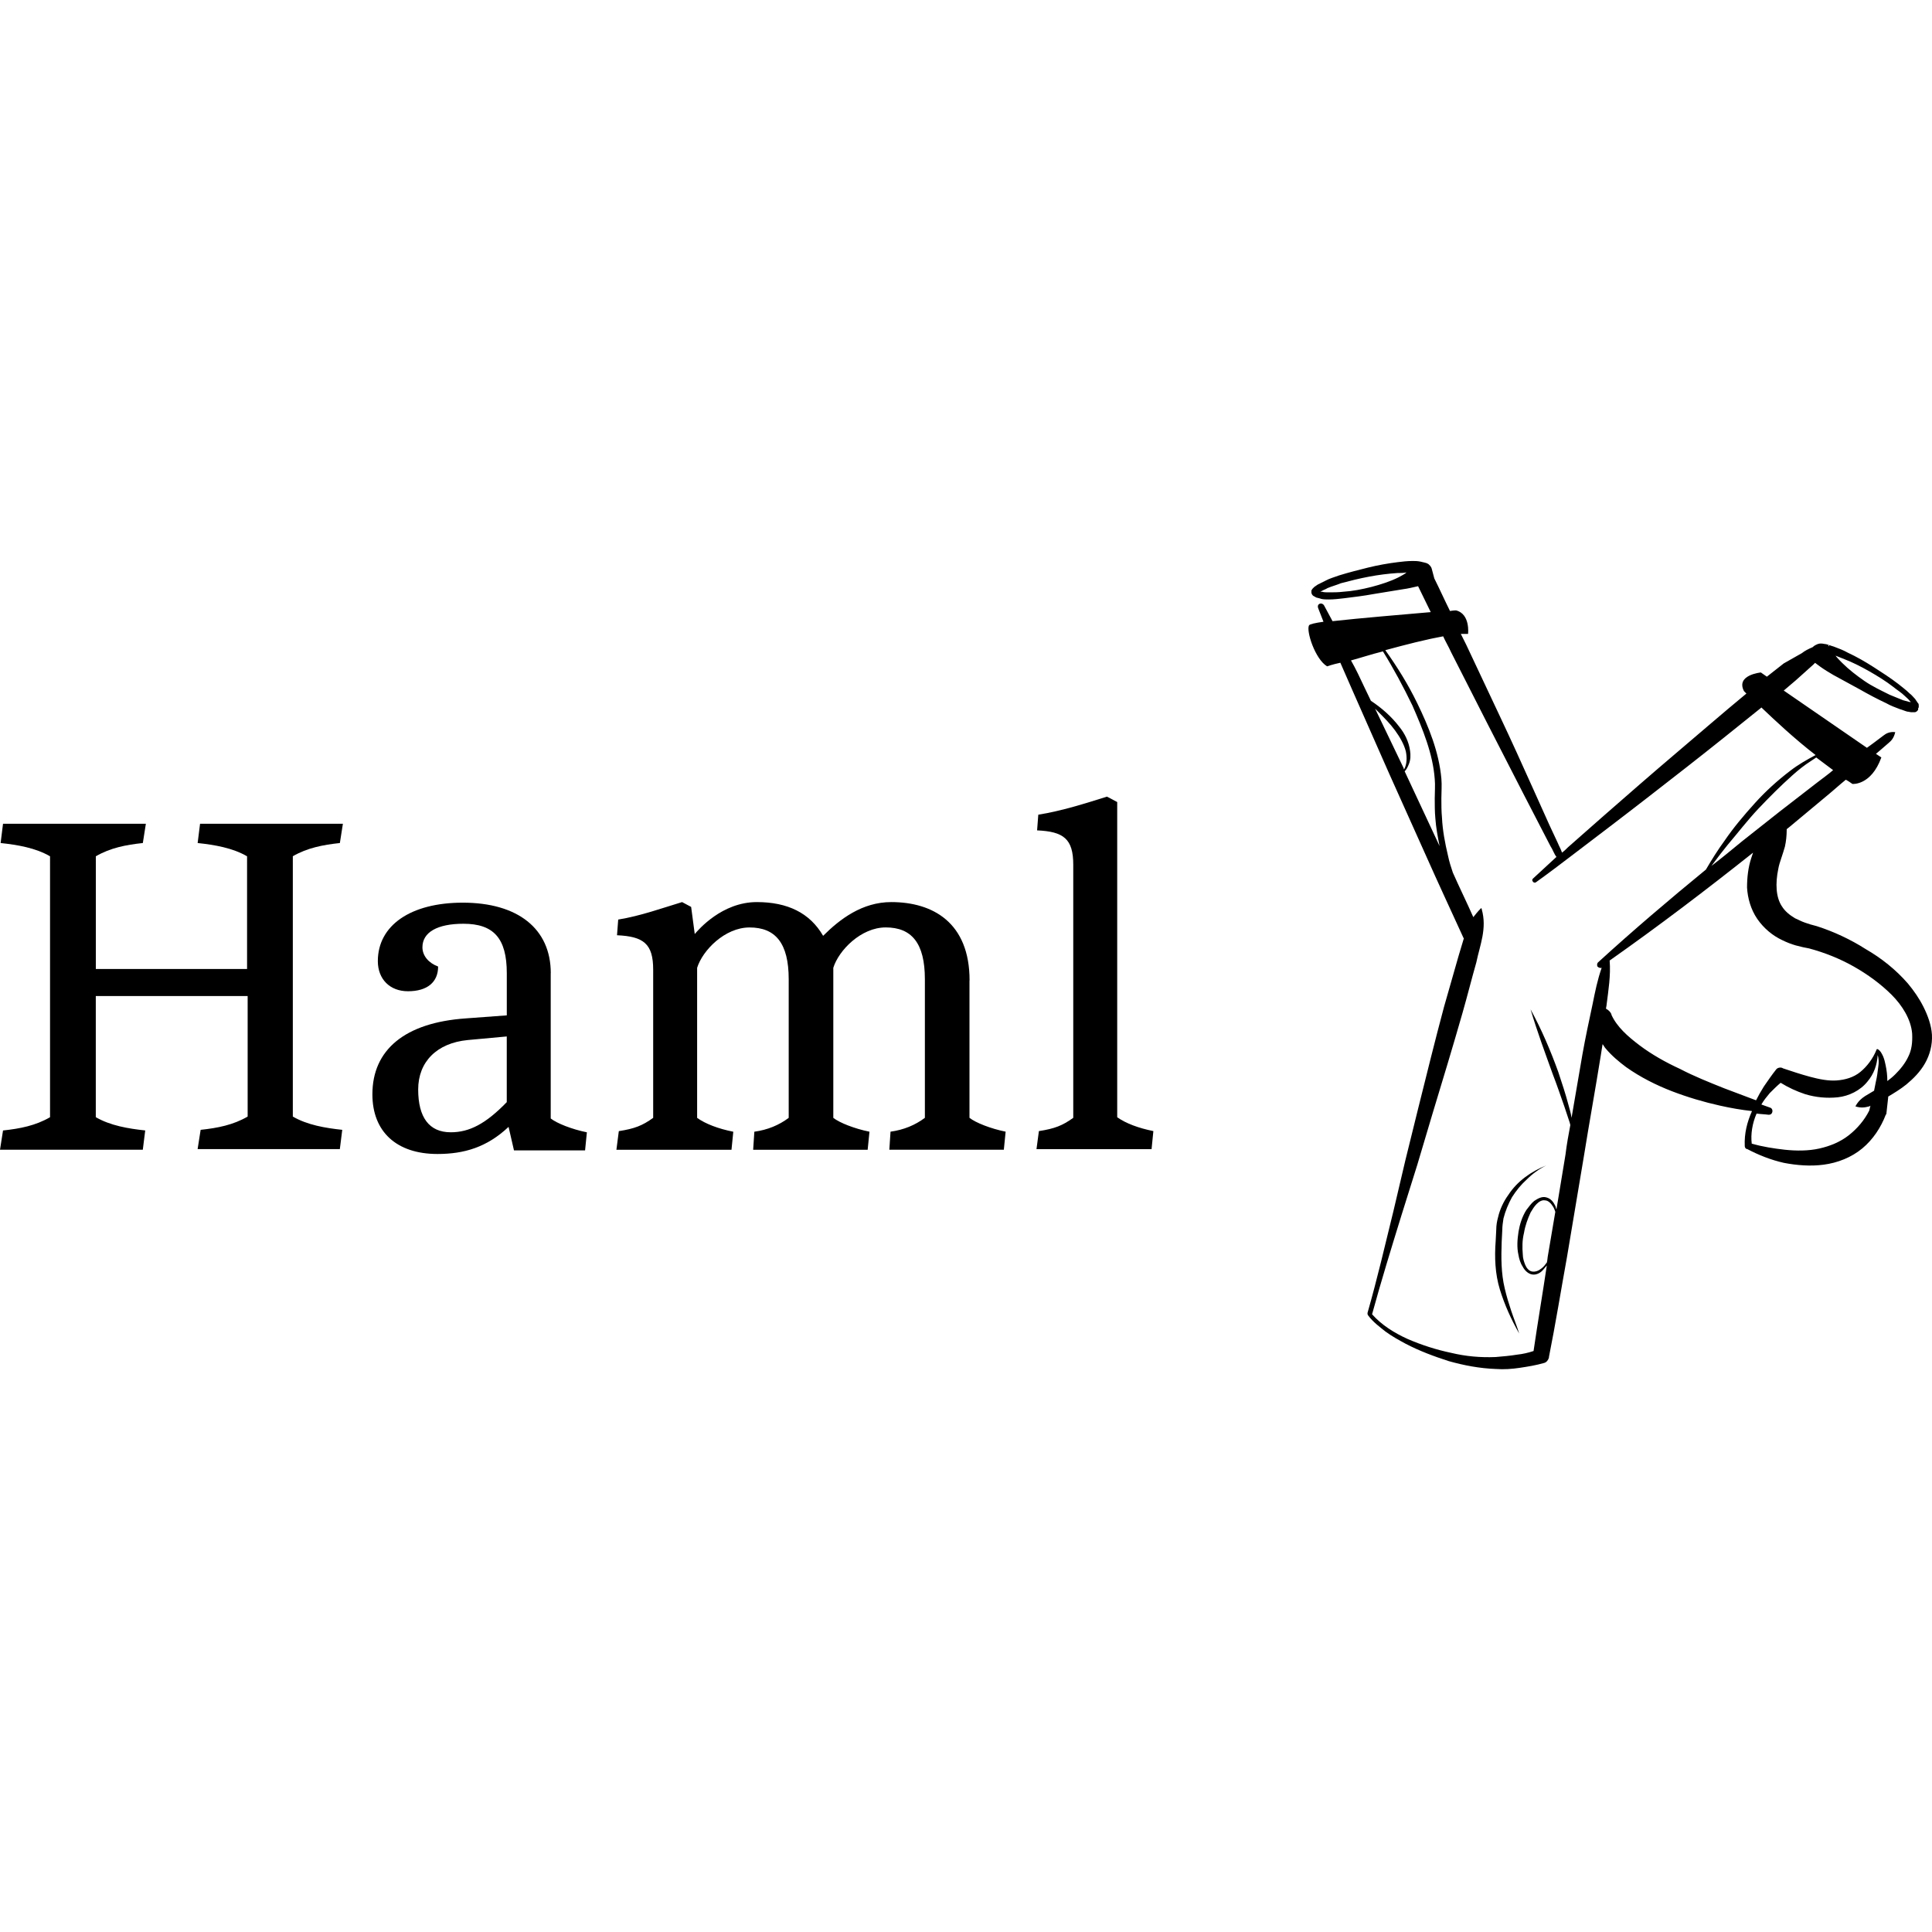
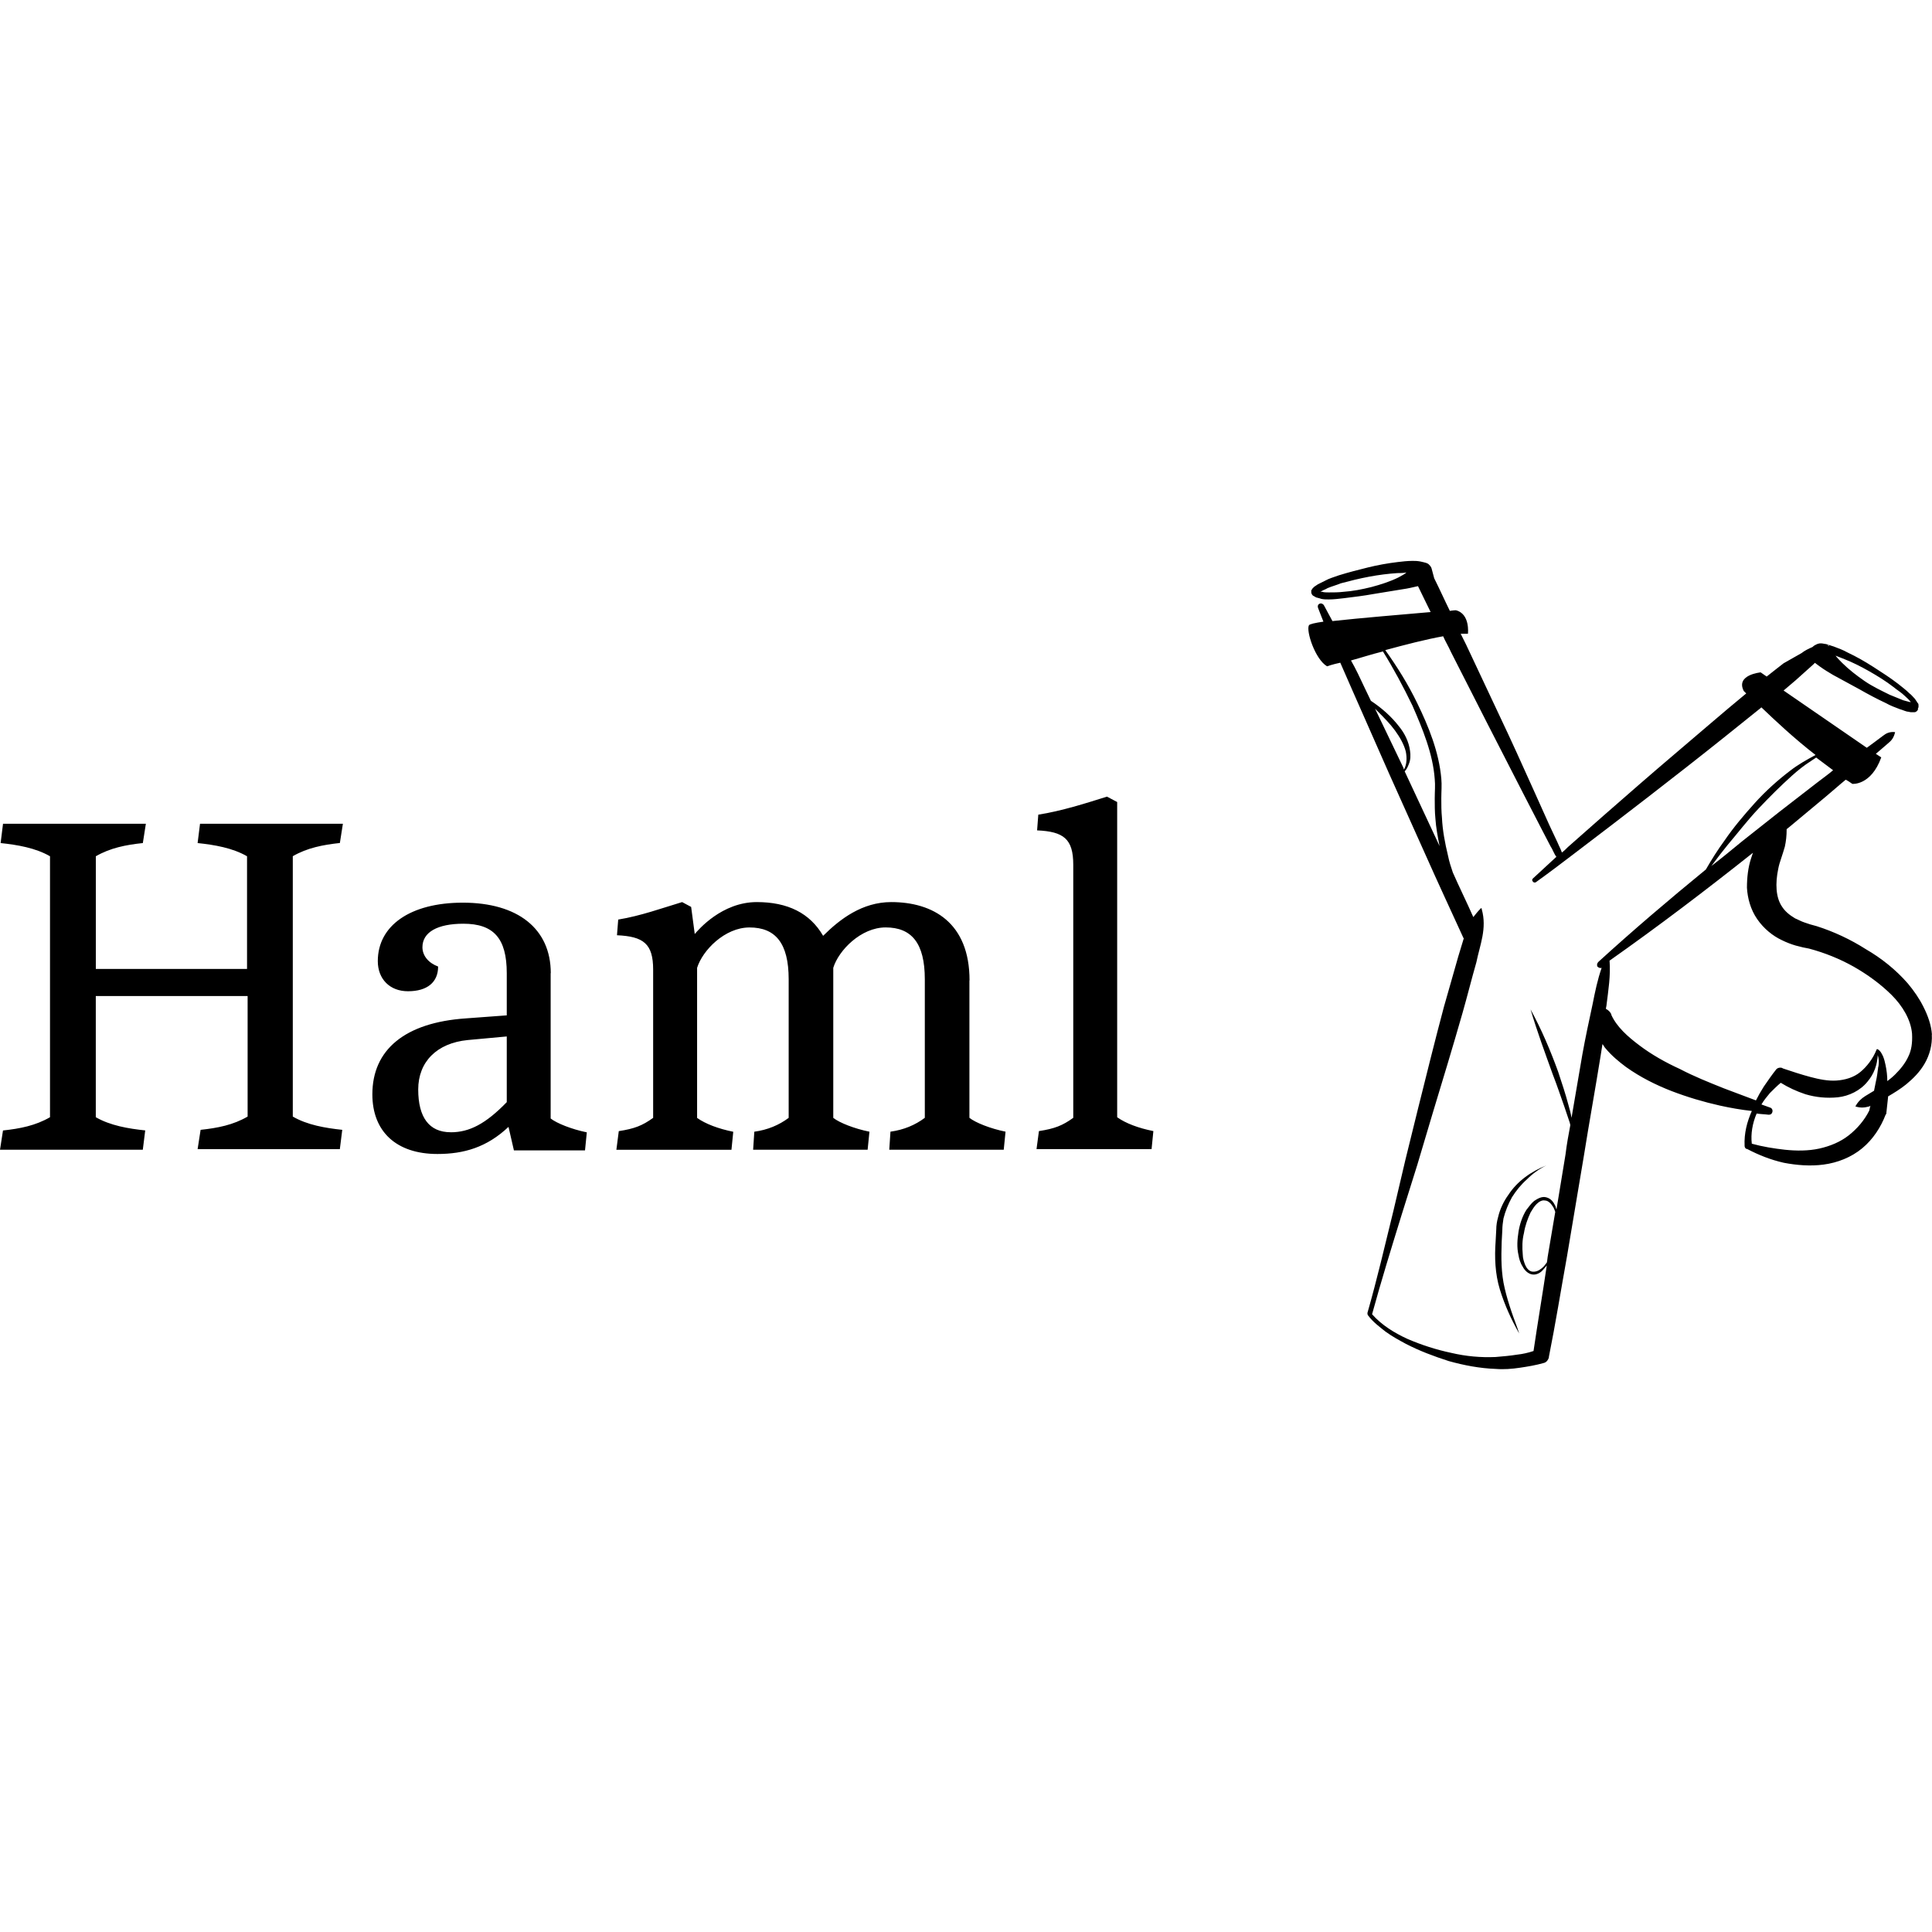
- <svg xmlns="http://www.w3.org/2000/svg" version="1.1" id="logo-haml" x="0px" y="0px" viewBox="0 0 600 600" enable-background="new 0 0 600 600" xml:space="preserve">
-   <path d="M105.55,261.81l0.94-5.99H62.13l-0.75,5.99c5.24,0.56,10.85,1.5,15.35,4.12v35H29.76v-35  c4.49-2.62,9.36-3.56,14.6-4.12l0.94-5.99H0.94l-0.75,5.99c5.24,0.56,10.85,1.5,15.35,4.12v81.03c-4.49,2.62-9.36,3.56-14.6,4.12  L0,357.06h44.35l0.75-5.99c-5.24-0.56-10.85-1.5-15.35-4.12v-37.62h47.16v37.43c-4.49,2.62-9.36,3.56-14.6,4.12l-0.94,5.99h44.17  l0.75-5.99c-5.24-0.56-10.85-1.5-15.35-4.12v-80.85C95.44,263.31,100.31,262.37,105.55,261.81z" />
-   <path d="M171.05,302.23c0-13.85-10.29-21.9-27.32-21.9c-16.28,0-26.39,7.11-26.39,18.15c0,5.61,3.74,9.36,9.36,9.36  c5.99,0,9.36-2.81,9.36-7.67c-2.99-1.12-4.87-3.37-4.87-5.99c0-4.68,4.68-7.3,12.73-7.3c9.36,0,13.47,4.49,13.47,15.35v13.1  l-12.73,0.94c-18.9,1.31-29.01,9.73-29.01,23.58c0,11.6,7.49,18.53,20.21,18.53c8.23,0,15.35-2.06,22.08-8.42l1.68,7.3h22.08  l0.56-5.61c-4.68-0.94-9.36-2.81-11.23-4.3V302.23z M139.98,351.64c-6.74,0-10.11-4.68-10.11-13.29s5.8-14.41,15.35-15.35  l12.16-1.12c0,0,0,20.4,0,20.4C150.84,349.02,145.78,351.64,139.98,351.64z" />
-   <path d="M301.11,304.48c0-17.97-11.42-24.33-24.33-24.33c-8.98,0-15.91,5.24-21.15,10.48  c-4.12-7.11-11.04-10.48-20.59-10.48c-10.85,0-18.15,8.61-19.28,9.92l-1.12-8.42l-2.81-1.5c-6.18,1.87-12.91,4.3-19.84,5.43  l-0.37,4.87c8.23,0.37,11.23,2.62,11.23,10.67v46.04c-3.37,2.43-5.8,3.37-10.67,4.12l-0.75,5.8h35.74l0.56-5.61  c-4.68-0.94-8.61-2.43-11.23-4.3v-46.6c1.68-5.43,8.61-12.54,16.28-12.54c8.05,0,12.16,4.87,12.16,16.09v43.04  c-2.99,2.25-6.55,3.74-10.67,4.3l-0.37,5.61h35.56l0.56-5.61c-4.68-0.94-9.36-2.81-11.23-4.3v-46.6  c1.68-5.43,8.61-12.54,16.28-12.54c8.05,0,12.16,4.87,12.16,16.09v43.04c-2.99,2.25-6.55,3.74-10.67,4.3l-0.37,5.61h35.56l0.56-5.61  c-4.68-0.94-9.36-2.81-11.23-4.3V304.48z" />
-   <path d="M346.96,249.08l-3.18-1.68c-6.55,2.06-14.22,4.49-21.33,5.61l-0.37,4.87c8.23,0.37,11.23,2.62,11.23,10.67  v78.6c-3.37,2.43-5.8,3.37-10.67,4.12l-0.75,5.61h35.74l0.56-5.61c-4.68-0.94-8.61-2.43-11.23-4.3V249.08z" />
-   <path d="M599.98,321.32c-0.19-2.99-1.31-5.99-2.62-8.61c-1.31-2.62-2.99-5.05-4.87-7.3  c-3.74-4.3-8.23-7.86-13.1-10.67c-4.68-2.99-9.92-5.43-15.16-7.11l-2.06-0.56c-0.56-0.19-1.12-0.37-1.68-0.56  c-1.12-0.37-2.06-0.94-2.99-1.31c-1.87-1.12-3.18-2.25-4.12-3.74c-1.87-2.81-2.06-7.11-1.12-11.6c0.19-1.12,0.56-2.25,0.94-3.37  c0.37-1.12,0.75-2.25,1.12-3.56c0.37-1.68,0.56-3.37,0.56-5.43l0.94-0.75l11.23-9.36c2.06-1.68,4.12-3.56,6.18-5.24  c0.75,0.37,1.5,0.94,2.06,1.31c0,0,5.8,0.56,8.98-8.23l-1.68-1.12l1.12-0.94l2.81-2.43c0.94-0.75,1.68-1.68,2.06-3.37  c-1.68-0.19-2.81,0.37-3.74,1.12l-2.99,2.25l-2.06,1.5l-25.83-17.78c1.31-1.12,2.43-2.06,3.74-3.18l5.43-4.87  c0.19-0.19,0.37-0.37,0.56-0.56c0.56,0.37,0.94,0.75,1.5,1.12c1.31,0.94,2.81,1.87,4.12,2.62l8.23,4.49c2.62,1.5,5.43,2.99,8.23,4.3  c1.31,0.75,2.81,1.31,4.3,1.87c0.75,0.19,1.5,0.56,2.25,0.75c0.37,0,0.94,0.19,1.31,0.19c0.19,0,0.56,0,0.94,0  c0.37,0,0.75-0.19,1.12-0.75v-0.19c0-0.19,0-0.37,0.19-0.56c0-0.37,0-0.56,0-0.75c0-0.37-0.19-0.56-0.37-0.75  c-0.19-0.37-0.56-0.75-0.75-1.12c-0.56-0.56-1.12-1.31-1.68-1.68c-1.12-1.12-2.43-2.06-3.56-2.99c-2.43-1.87-5.05-3.56-7.67-5.24  c-2.62-1.68-5.24-3.18-8.05-4.49c-1.31-0.75-2.81-1.31-4.3-1.87c-0.53-0.13-1.07-0.36-1.67-0.55c0.02,0.02,0.06,0.06,0.17,0.17v0.19  v0.19c0,0,0-0.19-0.19-0.19v-0.37c-0.24-0.07-0.48-0.14-0.75-0.2c-0.37,0-0.94-0.19-1.5-0.19c-0.37,0-0.56,0-1.12,0.19  c-0.37,0.19-0.94,0.37-1.5,0.94c-1.31,0.56-2.43,1.12-3.37,1.87l-5.61,3.18c-1.68,1.31-3.56,2.81-5.24,4.12l-1.87-1.31  c0,0-7.86,0.75-5.24,5.8c0,0,0.19,0.19,0.75,0.75c-7.49,6.18-14.78,12.54-22.08,18.71c-7.49,6.36-14.78,12.73-22.27,19.28  l-11.04,9.73c-0.56,0.56-1.12,1.12-1.87,1.68c-0.37-1.12-0.94-2.06-1.31-2.99l-2.62-5.61l-5.05-11.23  c-3.37-7.49-6.74-14.97-10.29-22.46l-10.48-22.27c-0.56-1.12-1.12-2.25-1.68-3.37c0.94,0,1.68,0,2.25,0c0,0,0.75-6.18-3.74-7.3  c0,0-0.75,0-1.87,0.19c-1.68-3.37-3.18-6.74-4.87-10.11l-0.75-2.81c-0.19-0.94-0.75-1.31-1.12-1.68c-0.37-0.19-0.75-0.37-0.94-0.37  c-0.56-0.19-0.94-0.19-1.5-0.37c-0.94-0.19-1.68-0.19-2.43-0.19c-1.68,0-3.18,0.19-4.68,0.37c-2.99,0.37-6.18,0.94-9.17,1.68  c-2.99,0.75-5.99,1.5-8.98,2.43c-1.5,0.56-2.99,0.94-4.3,1.68c-0.75,0.37-1.5,0.75-2.25,1.12c-0.37,0.19-0.75,0.56-1.12,0.75  c-0.19,0.19-0.37,0.37-0.56,0.56s-0.19,0.37-0.37,0.56c0,0.19,0,0.37,0,0.56v0.19c0.19,0.75,0.56,0.94,0.94,1.12  c0.37,0.19,0.56,0.37,0.75,0.37c0.56,0.19,0.94,0.19,1.31,0.37c0.75,0.19,1.68,0.19,2.43,0.19c1.5,0,3.18-0.19,4.68-0.37  c2.99-0.37,6.18-0.75,9.17-1.31l9.17-1.5c1.5-0.19,2.99-0.56,4.68-0.94c1.31,2.62,2.62,5.43,3.93,8.05  c-8.61,0.75-22.08,1.87-30.5,2.81c-0.94-1.68-1.68-3.18-2.62-4.87c-0.19-0.37-0.75-0.75-1.31-0.56c-0.56,0.19-0.75,0.75-0.56,1.31  c0.56,1.5,1.12,2.81,1.68,4.3c-2.62,0.37-4.3,0.75-4.49,1.12c-0.94,1.68,1.87,10.48,5.61,12.73c0,0,1.5-0.56,4.12-1.12  c1.31,2.99,2.62,5.99,3.93,8.98l11.23,25.45l11.42,25.45c3.74,8.42,7.67,16.84,11.6,25.45c0,0,0,0.19,0.19,0.19  c-0.56,1.87-1.12,3.74-1.68,5.61c-1.5,5.24-2.99,10.48-4.49,15.72c-2.81,10.48-5.43,21.15-8.05,31.63l-3.93,15.91l-3.74,15.91  c-2.62,10.67-5.05,21.15-8.05,31.63c0,0.19,0,0.56,0.19,0.75c1.5,2.06,3.56,3.56,5.43,5.05c2.06,1.5,4.12,2.62,6.18,3.74  c4.3,2.25,8.8,3.93,13.47,5.43c4.68,1.31,9.54,2.25,14.6,2.43c2.43,0.19,5.05,0,7.49-0.37s4.87-0.75,7.49-1.5  c0.75-0.19,1.31-0.94,1.5-1.68v-0.19c2.06-10.29,3.74-20.77,5.61-31.07l5.24-31.25c1.68-10.48,3.56-20.77,5.24-31.25  c0.19-1.12,0.37-2.43,0.56-3.56c0.37,0.37,0.56,0.94,0.94,1.31c1.87,2.25,4.12,4.12,6.36,5.8c4.49,3.18,9.36,5.61,14.22,7.49  c4.87,1.87,9.92,3.37,14.97,4.49c3.37,0.75,6.55,1.31,9.92,1.68c-1.5,3.37-2.43,6.92-2.25,10.85c0,0.37,0.19,0.75,0.56,0.94h0.19  c3.56,1.87,7.3,3.37,11.42,4.3c3.93,0.75,8.23,1.12,12.35,0.56c4.3-0.56,8.61-2.25,11.98-5.05s5.8-6.55,7.3-10.48l0.19-0.19v-0.19  c0.19-1.68,0.37-3.37,0.56-5.05v-0.19c1.87-1.12,3.74-2.25,5.61-3.74c2.25-1.87,4.3-3.93,5.8-6.55S600.16,324.5,599.98,321.32z   M572.84,204.73c2.43,0.94,5.05,2.25,7.67,3.74c2.62,1.5,5.05,2.99,7.49,4.87c1.12,0.94,2.43,1.68,3.56,2.81  c0.56,0.56,1.12,0.94,1.5,1.5c0.19,0.19,0.19,0.19,0.37,0.37c-0.19,0-0.37,0-0.37,0c-0.75-0.19-1.31-0.37-2.06-0.56  c-1.31-0.56-2.81-1.12-4.12-1.68c-2.62-1.31-5.43-2.62-7.86-4.3c-2.43-1.68-4.87-3.56-6.92-5.61c-0.75-0.75-1.5-1.5-2.06-2.25  C570.97,203.98,571.91,204.36,572.84,204.73z M434.36,179.28c-2.62,1.31-5.61,2.25-8.42,2.99c-2.99,0.75-5.8,1.31-8.8,1.5  c-1.5,0.19-2.99,0.19-4.49,0.19c-0.75,0-1.5,0-2.06-0.19c-0.19,0-0.37,0-0.56,0c0.19,0,0.19-0.19,0.37-0.19  c0.56-0.37,1.31-0.56,1.87-0.94c1.31-0.56,2.81-0.94,4.12-1.5c2.81-0.75,5.8-1.5,8.8-2.06c2.99-0.56,5.99-0.94,8.8-1.12  c0.94,0,1.87,0,2.81-0.19C436.23,178.34,435.29,178.72,434.36,179.28z M569.29,239.17c-1.5,1.31-3.37,2.62-5.05,3.93l-11.6,8.98  l-11.6,9.17c-3.18,2.62-6.36,5.24-9.54,7.67c0.19-0.19,0.37-0.56,0.56-0.75c1.5-2.06,2.99-3.93,4.49-5.8  c3.18-3.74,6.18-7.67,9.54-11.23c3.37-3.56,6.92-7.11,10.48-10.29c1.87-1.68,3.74-3.18,5.8-4.49c0.56-0.37,1.12-0.75,1.68-1.12  C565.73,236.55,567.6,237.86,569.29,239.17z M435.85,238.42l-8.8-18.34l0.94,0.94c1.87,1.87,3.74,3.74,5.24,5.8  c1.5,2.06,2.81,4.3,3.37,6.55c0.37,1.87,0.37,3.93-0.56,5.61L435.85,238.42z M436.23,239.54c0.56-0.56,0.94-1.31,1.31-2.25  c0.56-1.31,0.56-2.81,0.37-4.12c-0.37-2.81-1.68-5.43-3.37-7.49c-2.43-3.18-5.43-5.8-8.8-8.05l-2.06-4.3  c-1.31-2.81-2.62-5.61-4.12-8.23c2.81-0.75,6.18-1.87,9.92-2.81c3.37,5.43,6.36,11.04,9.17,16.84c3.18,7.3,6.36,14.97,6.92,22.83  c0.19,1.87,0,3.93,0,5.99c0,2.06,0,4.12,0.19,6.18c0.19,2.81,0.75,5.8,1.31,8.61L436.23,239.54z M480.77,389.63  c-0.19,0.94-0.19,1.68-0.37,2.43c-0.56,0.75-0.94,1.31-1.68,1.87c-0.94,0.75-1.87,1.12-2.99,0.94c-0.94-0.19-1.68-1.12-2.06-2.06  c-0.37-0.94-0.75-2.06-0.75-3.18c-0.19-2.25-0.19-4.49,0.37-6.74c0.37-2.25,1.12-4.3,2.06-6.36c0.56-0.94,1.12-1.87,1.87-2.62  c0.75-0.75,1.68-1.31,2.62-1.12c0.94,0,1.87,0.94,2.43,1.87c0.37,0.56,0.56,1.12,0.75,1.68L480.77,389.63z M496.3,298.86  c-0.37,0.37-0.37,0.94-0.19,1.31c0.37,0.37,0.94,0.56,1.31,0.37c-1.31,3.74-2.06,7.49-2.81,11.23c-1.12,5.24-2.25,10.48-3.18,15.72  c-1.12,6.55-2.25,13.1-3.37,19.65c-0.19-1.31-0.56-2.62-0.94-3.93c-0.94-3.56-2.06-6.92-3.18-10.29  c-2.43-6.74-5.24-13.29-8.61-19.46c2.06,6.92,4.49,13.47,6.92,20.21c1.31,3.37,2.43,6.74,3.56,9.92c0.56,1.68,1.12,3.37,1.68,5.05  c0,0.19,0.19,0.56,0.19,0.75c-0.56,2.99-1.12,5.99-1.5,9.17l-2.81,17.03c-0.19-0.37-0.19-0.75-0.37-1.12  c-0.56-1.12-1.31-2.25-2.81-2.62c-1.31-0.37-2.62,0.37-3.74,1.12c-0.94,0.75-1.68,1.87-2.43,2.81c-1.31,2.06-2.06,4.49-2.43,6.74  c-0.37,2.43-0.56,4.87,0,7.3c0.19,1.12,0.56,2.43,1.31,3.56c0.56,1.12,1.68,2.25,2.99,2.43c1.31,0.19,2.62-0.56,3.37-1.5  c0.37-0.37,0.75-0.94,1.12-1.31c-1.31,8.8-2.81,17.59-4.12,26.57c-1.68,0.56-3.37,0.94-5.05,1.12c-2.25,0.37-4.49,0.56-6.74,0.75  c-4.68,0.19-9.17-0.19-13.85-1.31c-4.49-0.94-9.17-2.43-13.47-4.3c-4.12-1.87-8.05-4.3-11.04-7.67c2.81-10.29,5.99-20.59,9.17-30.88  l4.87-15.53l4.68-15.72c3.18-10.48,6.36-20.96,9.36-31.44c1.5-5.24,2.81-10.48,4.3-15.72c1.12-5.43,3.37-10.48,1.68-16.47v-0.19  c-0.19-0.19-0.37-0.19-0.37,0c-0.94,0.94-1.5,1.68-2.25,2.62c-2.06-4.68-4.3-9.17-6.36-13.85c-0.56-1.68-1.12-3.37-1.5-5.24  c-0.94-3.93-1.68-7.86-1.87-11.79c-0.19-2.06-0.19-3.93-0.19-5.99c0-2.06,0.19-4.12,0-6.18c-0.75-8.23-3.93-16.09-7.49-23.39  c-2.81-5.8-6.18-11.23-9.92-16.47c6.18-1.68,12.73-3.37,17.97-4.3c0.75,1.68,1.68,3.18,2.43,4.87l11.23,22.08  c3.74,7.3,7.49,14.6,11.23,21.9l5.61,10.85l2.81,5.43c0.75,1.12,1.12,2.43,1.87,3.37c-2.43,2.25-4.87,4.49-7.3,6.74  c-0.19,0.19-0.37,0.56,0,0.94c0.19,0.37,0.75,0.37,0.94,0.19c3.93-2.81,7.86-5.8,11.79-8.8l11.79-8.98  c7.86-5.99,15.53-11.98,23.21-17.97c7.67-5.99,15.35-12.16,23.02-18.34l0.19-0.19c4.12,3.93,10.29,9.73,16.84,14.78  c-2.81,1.5-5.43,2.99-7.86,4.87c-3.93,2.99-7.67,6.36-11.04,10.11c-3.37,3.74-6.55,7.49-9.36,11.6c-2.06,2.81-3.93,5.8-5.8,8.98  C518.38,279.4,507.15,288.95,496.3,298.86z M583.32,331.24c-0.19,1.5-0.37,3.18-0.75,4.68c-0.19,0.94-0.37,1.87-0.56,2.81  c-0.94,0.56-1.87,1.12-2.81,1.68c-1.12,0.75-2.06,1.5-2.99,3.18c1.68,0.56,2.99,0.37,4.3,0c0.19,0,0.19-0.19,0.37-0.19  c-0.19,0.56-0.19,0.94-0.37,1.5c-1.5,2.99-3.74,5.61-6.36,7.67c-2.62,2.06-5.8,3.37-9.17,4.12c-3.37,0.75-7.11,0.75-10.67,0.37  c-3.37-0.37-6.92-0.94-10.29-1.87c-0.37-2.99,0.19-6.36,1.5-9.36c1.31,0.19,2.43,0.19,3.74,0.37c0.56,0,0.94-0.19,1.12-0.75  c0.19-0.56,0-1.31-0.75-1.5c-0.94-0.37-1.68-0.56-2.62-0.94c0.75-1.31,1.68-2.43,2.62-3.56c1.12-1.12,2.25-2.25,3.37-3.18  c2.43,1.5,4.87,2.62,7.67,3.56c3.18,0.94,6.55,1.31,10.11,0.94c3.37-0.37,6.92-2.06,9.17-4.87c2.06-2.43,2.99-5.24,3.18-8.23  C583.51,328.81,583.51,330.12,583.32,331.24z M592.68,328.06c-0.94,2.06-2.43,3.93-4.12,5.61c-0.75,0.75-1.68,1.5-2.43,2.06  c0-1.68-0.19-3.37-0.56-5.05c-0.19-0.94-0.37-1.68-0.75-2.62c-0.37-0.75-0.75-1.68-1.68-2.25c-0.19,0-0.37,0-0.37,0.19  c-1.12,2.81-2.99,5.24-5.05,6.92c-2.06,1.68-4.68,2.43-7.3,2.62s-5.43-0.37-8.23-1.12c-2.81-0.75-5.61-1.68-8.42-2.62l-0.37-0.19  c-0.56-0.19-1.31,0-1.68,0.37c-1.5,1.87-2.62,3.56-3.93,5.43c-0.94,1.5-1.68,2.81-2.43,4.3c-3.37-1.31-6.55-2.43-9.92-3.74  c-4.68-1.87-9.36-3.74-13.66-5.99c-4.49-2.06-8.8-4.49-12.54-7.3c-3.74-2.81-7.11-5.8-8.8-9.54v-0.19  c-0.37-0.75-0.94-1.31-1.68-1.68c0-0.37,0.19-0.94,0.19-1.31c0.56-4.49,1.31-8.98,0.94-13.66c15.16-10.67,29.94-21.9,44.54-33.5  c-0.19,0.56-0.37,1.12-0.56,1.68c-0.94,2.81-1.31,5.99-1.31,9.17c0.19,3.18,1.12,6.74,3.18,9.73c2.06,2.99,4.87,5.24,7.67,6.55  c1.5,0.75,2.99,1.31,4.3,1.68c0.75,0.19,1.5,0.37,2.25,0.56l1.87,0.37c4.87,1.31,9.54,3.18,13.85,5.61c4.3,2.43,8.42,5.43,11.79,8.8  s5.99,7.67,6.36,11.98C593.99,323.94,593.61,326.19,592.68,328.06z" />
-   <path d="M468.42,371.1c-1.5,2.06-2.62,4.49-3.18,6.92c-0.37,1.31-0.56,2.62-0.56,3.74l-0.19,3.74  c-0.37,4.87-0.19,10.11,1.31,14.97c1.5,4.87,3.56,9.36,5.99,13.66c-0.75-2.43-1.68-4.68-2.43-6.92c-0.75-2.25-1.5-4.68-2.06-7.11  c-1.12-4.68-1.12-9.54-0.94-14.41l0.19-3.74c0-1.12,0.19-2.43,0.37-3.56c0.56-2.25,1.5-4.49,2.62-6.55  c1.31-2.06,2.81-3.93,4.68-5.61c1.68-1.68,3.74-3.18,5.99-4.3C475.53,363.8,471.22,366.8,468.42,371.1z" />
+ <svg xmlns="http://www.w3.org/2000/svg" viewBox="0 0 600 600">
+   <path d="M105.55 261.8l.94-5.98H62.12l-.75 6c5.24.55 10.85 1.5 15.35 4.1v35H29.76v-35c4.5-2.6 9.36-3.55 14.6-4.1l.94-6H.94l-.75 6c5.23.55 10.84 1.5 15.34 4.1v81.04c-4.5 2.62-9.36 3.56-14.6 4.12L0 357.06h44.35l.75-6c-5.24-.55-10.85-1.5-15.35-4.1v-37.63H76.9v37.43c-4.48 2.62-9.35 3.56-14.6 4.12l-.93 6h44.17l.75-6c-5.25-.56-10.86-1.5-15.36-4.12V265.9c4.5-2.6 9.37-3.53 14.6-4.1zM171.05 302.23c0-13.85-10.3-21.9-27.32-21.9-16.28 0-26.4 7.1-26.4 18.15 0 5.6 3.75 9.36 9.37 9.36 6 0 9.36-2.8 9.36-7.67-3-1.12-4.87-3.37-4.87-6 0-4.67 4.67-7.3 12.72-7.3 9.36 0 13.47 4.5 13.47 15.36v13.1l-12.74.94c-18.9 1.3-29 9.73-29 23.58 0 11.6 7.48 18.53 20.2 18.53 8.23 0 15.35-2.06 22.08-8.42l1.68 7.3h22.08l.56-5.6c-4.68-.95-9.36-2.82-11.23-4.3v-45.13zm-31.07 49.4c-6.74 0-10.1-4.67-10.1-13.28s5.8-14.4 15.34-15.35l12.16-1.12v20.4c-6.54 6.74-11.6 9.36-17.4 9.36zM301.1 304.48c0-17.97-11.4-24.33-24.32-24.33-8.98 0-15.9 5.24-21.15 10.48-4.12-7.1-11.04-10.48-20.6-10.48-10.84 0-18.14 8.6-19.27 9.92l-1.12-8.42-2.8-1.5c-6.2 1.87-12.92 4.3-19.85 5.43l-.38 4.87c8.23.37 11.23 2.62 11.23 10.67v46.04c-3.37 2.43-5.8 3.37-10.67 4.12l-.75 5.8h35.74l.56-5.6c-4.68-.95-8.6-2.44-11.23-4.3v-46.6c1.68-5.44 8.6-12.55 16.28-12.55 8.05 0 12.16 4.87 12.16 16.1v43.03c-3 2.25-6.55 3.74-10.67 4.3l-.37 5.6h35.56l.56-5.6c-4.68-.94-9.36-2.8-11.23-4.3v-46.6c1.67-5.43 8.6-12.54 16.27-12.54 8.05 0 12.16 4.87 12.16 16.1v43.03c-3 2.25-6.55 3.74-10.67 4.3l-.37 5.6h35.55l.56-5.6c-4.67-.94-9.35-2.8-11.22-4.3v-42.67zM346.96 249.08l-3.18-1.68c-6.55 2.06-14.22 4.5-21.33 5.6l-.37 4.88c8.23.37 11.23 2.62 11.23 10.67v78.6c-3.36 2.43-5.8 3.37-10.66 4.12l-.75 5.6h35.73l.56-5.6c-4.7-.94-8.62-2.43-11.24-4.3v-97.9zM599.98 321.32c-.2-3-1.3-6-2.62-8.6-1.3-2.63-3-5.06-4.87-7.3-3.75-4.3-8.24-7.87-13.1-10.68-4.7-3-9.93-5.43-15.17-7.1l-2.06-.57c-.56-.2-1.12-.37-1.68-.56-1.13-.36-2.07-.93-3-1.3-1.87-1.12-3.18-2.25-4.12-3.74-1.87-2.8-2.06-7.1-1.12-11.6.2-1.12.56-2.25.94-3.37.37-1.13.75-2.26 1.12-3.57.37-1.68.56-3.37.56-5.43l.94-.75 11.23-9.36c2.06-1.7 4.12-3.57 6.18-5.25.75.37 1.5.94 2.06 1.3 0 0 5.8.57 8.97-8.22l-1.68-1.12 1.1-.93 2.82-2.43c.94-.75 1.68-1.68 2.06-3.37-1.68-.2-2.8.37-3.74 1.12l-3 2.24-2.05 1.5-25.84-17.78c1.3-1.12 2.43-2.06 3.74-3.18l5.43-4.87c.2-.18.37-.36.56-.55.55.37.93.75 1.5 1.12 1.3.94 2.8 1.87 4.1 2.62l8.24 4.48c2.62 1.5 5.43 3 8.23 4.3 1.3.75 2.8 1.3 4.3 1.87.75.2 1.5.56 2.25.75.37 0 .94.2 1.3.2h.95c.37 0 .75-.2 1.12-.76v-.2c0-.18 0-.36.18-.55v-.76c0-.37-.2-.56-.37-.75-.18-.38-.55-.76-.74-1.13-.56-.56-1.12-1.3-1.68-1.68-1.12-1.13-2.43-2.07-3.56-3-2.43-1.87-5.05-3.56-7.67-5.24-2.62-1.68-5.24-3.18-8.05-4.5-1.3-.74-2.8-1.3-4.3-1.86-.53-.13-1.07-.36-1.67-.55l.17.17v.38s0-.2-.2-.2v-.36c-.23-.07-.47-.14-.74-.2-.37 0-.94-.2-1.5-.2-.37 0-.56 0-1.12.2-.37.2-.94.37-1.5.94-1.3.56-2.43 1.12-3.37 1.87l-5.6 3.18c-1.7 1.3-3.57 2.8-5.25 4.12l-1.87-1.3s-7.86.74-5.24 5.8c0 0 .2.18.76.74-7.5 6.17-14.78 12.53-22.08 18.7-7.5 6.36-14.78 12.73-22.27 19.28l-11.03 9.73c-.56.57-1.12 1.13-1.87 1.7-.37-1.13-.94-2.07-1.3-3l-2.63-5.6-5.05-11.24c-3.37-7.5-6.74-14.97-10.3-22.46l-10.47-22.27-1.68-3.37h2.25s.75-6.18-3.74-7.3c0 0-.75 0-1.87.2-1.67-3.38-3.17-6.75-4.86-10.12l-.75-2.8c-.2-.95-.76-1.32-1.13-1.7-.37-.18-.75-.36-.94-.36-.56-.2-.94-.2-1.5-.37-.94-.18-1.68-.18-2.43-.18-1.68 0-3.18.2-4.68.37-3 .36-6.18.93-9.17 1.67-3 .75-6 1.5-8.98 2.43-1.5.56-3 .94-4.3 1.68l-2.25 1.12c-.37.2-.75.56-1.12.75l-.56.56s-.2.38-.37.57v.76c.2.74.56.93.94 1.1.38.2.57.38.76.38.56.2.94.2 1.3.38.76.2 1.7.2 2.44.2 1.5 0 3.18-.2 4.68-.38 3-.37 6.18-.75 9.17-1.3l9.17-1.5c1.5-.2 3-.57 4.68-.95 1.3 2.62 2.62 5.43 3.93 8.05-8.6.75-22.08 1.87-30.5 2.8-.94-1.67-1.68-3.17-2.62-4.86-.18-.37-.74-.75-1.3-.56-.56.2-.75.75-.56 1.3.56 1.5 1.12 2.82 1.68 4.3-2.62.38-4.3.76-4.5 1.13-.93 1.7 1.88 10.5 5.62 12.74 0 0 1.5-.56 4.12-1.12 1.3 3 2.62 6 3.93 8.98l11.22 25.45 11.42 25.45c3.74 8.42 7.67 16.84 11.6 25.45 0 0 0 .2.2.2l-1.7 5.6-4.48 15.72c-2.8 10.48-5.43 21.15-8.05 31.63l-3.92 15.9-3.74 15.92c-2.62 10.67-5.05 21.15-8.05 31.63 0 .2 0 .56.18.75 1.5 2.06 3.56 3.56 5.43 5.05 2.07 1.5 4.13 2.62 6.2 3.74 4.3 2.24 8.8 3.92 13.46 5.42 4.68 1.3 9.54 2.25 14.6 2.43 2.43.2 5.05 0 7.5-.37s4.86-.75 7.48-1.5c.75-.2 1.3-.94 1.5-1.68v-.2c2.06-10.28 3.74-20.76 5.6-31.06l5.25-31.25c1.67-10.5 3.55-20.78 5.23-31.26.2-1.12.37-2.43.56-3.56.36.37.55.94.93 1.3 1.87 2.26 4.12 4.13 6.36 5.8 4.48 3.2 9.35 5.62 14.2 7.5 4.88 1.87 9.93 3.37 14.98 4.5 3.37.74 6.55 1.3 9.92 1.67-1.5 3.37-2.43 6.92-2.25 10.85 0 .37.2.75.56.94h.2c3.56 1.87 7.3 3.37 11.42 4.3 3.93.75 8.23 1.12 12.35.56 4.3-.56 8.6-2.25 11.98-5.05s5.8-6.55 7.3-10.48l.2-.2v-.18l.55-5.06v-.2c1.87-1.1 3.74-2.24 5.6-3.73 2.26-1.86 4.3-3.92 5.8-6.54s2.36-5.76 2.18-8.94zm-27.14-116.6c2.43.95 5.05 2.26 7.67 3.75 2.63 1.5 5.06 3 7.5 4.87 1.12.94 2.43 1.68 3.56 2.8.56.57 1.12.95 1.5 1.5l.37.38h-.37c-.75-.2-1.3-.37-2.06-.56-1.3-.56-2.8-1.12-4.12-1.68-2.62-1.3-5.43-2.62-7.86-4.3-2.43-1.68-4.87-3.56-6.92-5.6-.75-.76-1.5-1.5-2.06-2.26l2.8 1.1zM434.36 179.3c-2.62 1.3-5.6 2.25-8.42 3-3 .74-5.8 1.3-8.8 1.5-1.5.18-3 .18-4.5.18-.74 0-1.5 0-2.05-.2h-.57c.2 0 .2-.18.37-.18.56-.37 1.3-.56 1.87-.94 1.3-.56 2.8-.94 4.12-1.5 2.8-.75 5.8-1.5 8.8-2.06 2.98-.56 5.98-.94 8.8-1.12.93 0 1.86 0 2.8-.2-.57.58-1.5.96-2.44 1.52zm134.93 59.9c-1.5 1.3-3.38 2.6-5.06 3.92l-11.6 8.98-11.6 9.17c-3.18 2.62-6.36 5.24-9.54 7.67.2-.2.37-.56.56-.75 1.5-2.06 3-3.93 4.5-5.8 3.17-3.74 6.17-7.67 9.53-11.23 3.36-3.56 6.9-7.1 10.47-10.3 1.87-1.67 3.74-3.17 5.8-4.48l1.68-1.12c1.68 1.3 3.55 2.62 5.24 3.93zm-133.45-.76l-8.8-18.34.94.94c1.86 1.87 3.73 3.74 5.23 5.8 1.5 2.06 2.8 4.3 3.37 6.55.37 1.87.37 3.93-.56 5.6l-.2-.55zm.38 1.12c.56-.56.94-1.3 1.3-2.25.57-1.32.57-2.82.38-4.13-.36-2.8-1.67-5.43-3.36-7.5-2.43-3.17-5.43-5.8-8.8-8.04l-2.06-4.3c-1.3-2.8-2.62-5.6-4.12-8.23 2.8-.75 6.18-1.87 9.92-2.8 3.37 5.42 6.36 11.03 9.17 16.83 3.18 7.3 6.36 14.97 6.92 22.83.2 1.87 0 3.93 0 6 0 2.05 0 4.1.2 6.17.18 2.8.74 5.8 1.3 8.6l-10.84-23.2zm44.54 150.1c-.2.93-.2 1.67-.37 2.42-.56.75-.94 1.3-1.68 1.87-.94.75-1.87 1.12-3 .94-.93-.2-1.67-1.12-2.05-2.06-.37-.93-.75-2.05-.75-3.17-.2-2.25-.2-4.5.37-6.74.36-2.26 1.1-4.3 2.05-6.37.56-.94 1.12-1.87 1.87-2.62.75-.74 1.68-1.3 2.62-1.1.94 0 1.87.93 2.43 1.86.37.56.56 1.12.75 1.68l-2.25 13.3zm15.53-90.78c-.37.37-.37.94-.2 1.3.38.38.95.57 1.32.38-1.3 3.74-2.06 7.5-2.8 11.23-1.13 5.24-2.26 10.48-3.2 15.72-1.1 6.54-2.24 13.1-3.36 19.64-.2-1.3-.56-2.62-.94-3.93-.94-3.55-2.06-6.9-3.18-10.28-2.43-6.74-5.24-13.3-8.6-19.46 2.05 6.92 4.48 13.47 6.9 20.2 1.32 3.38 2.44 6.75 3.57 9.93l1.7 5.04c0 .2.18.56.18.75-.56 2.98-1.12 5.98-1.5 9.16l-2.8 17.03c-.2-.38-.2-.76-.38-1.13-.56-1.12-1.3-2.25-2.8-2.62-1.32-.37-2.63.37-3.75 1.12-.94.75-1.68 1.87-2.43 2.8-1.3 2.07-2.06 4.5-2.43 6.75-.38 2.43-.57 4.87 0 7.3.18 1.12.55 2.43 1.3 3.56.56 1.12 1.68 2.25 3 2.43 1.3.2 2.6-.55 3.36-1.5.37-.36.75-.93 1.12-1.3-1.3 8.8-2.8 17.6-4.12 26.57-1.68.56-3.37.94-5.05 1.12-2.24.36-4.48.55-6.73.74-4.68.2-9.17-.2-13.85-1.3-4.5-.95-9.17-2.44-13.47-4.3-4.12-1.88-8.05-4.3-11.04-7.68 2.82-10.3 6-20.6 9.18-30.88l4.87-15.53 4.68-15.72c3.18-10.48 6.36-20.96 9.36-31.44 1.5-5.25 2.8-10.5 4.3-15.73 1.1-5.43 3.36-10.48 1.67-16.47v-.2c-.2-.18-.37-.18-.37 0-.94.95-1.5 1.7-2.25 2.63-2.06-4.68-4.3-9.17-6.36-13.85-.57-1.68-1.13-3.37-1.5-5.24-.95-3.93-1.7-7.86-1.88-11.8-.2-2.05-.2-3.92-.2-5.98 0-2.06.2-4.12 0-6.18-.74-8.23-3.92-16.1-7.48-23.4-2.8-5.8-6.18-11.22-9.92-16.46 6.18-1.68 12.73-3.37 17.97-4.3.74 1.68 1.67 3.18 2.42 4.87l11.23 22.07c3.74 7.3 7.5 14.6 11.23 21.9l5.6 10.85 2.82 5.43c.75 1.12 1.12 2.43 1.87 3.37l-7.3 6.74c-.2.2-.37.56 0 .94.2.37.75.37.94.2 3.94-2.82 7.87-5.8 11.8-8.8l11.8-9c7.85-5.98 15.52-11.97 23.2-17.96 7.67-6 15.35-12.16 23.02-18.34l.2-.2c4.1 3.94 10.28 9.74 16.83 14.8-2.8 1.5-5.43 2.98-7.86 4.86-3.94 3-7.68 6.36-11.05 10.1-3.37 3.75-6.55 7.5-9.36 11.6-2.07 2.82-3.94 5.8-5.8 9-11.42 9.34-22.65 18.9-33.5 28.8zm87.02 32.38c-.2 1.5-.37 3.18-.75 4.68-.2.94-.37 1.87-.56 2.8l-2.8 1.7c-1.12.74-2.06 1.5-3 3.17 1.7.55 3 .36 4.3 0 .2 0 .2-.2.38-.2-.2.56-.2.94-.37 1.5-1.5 3-3.73 5.6-6.35 7.67-2.62 2.06-5.8 3.37-9.17 4.12-3.37.74-7.1.74-10.67.36-3.36-.37-6.9-.94-10.28-1.87-.37-3 .2-6.37 1.5-9.37 1.3.2 2.43.2 3.74.37.56 0 .94-.2 1.12-.75.2-.56 0-1.3-.75-1.5-.94-.37-1.68-.56-2.62-.94.76-1.3 1.7-2.42 2.63-3.55 1.12-1.12 2.25-2.25 3.37-3.18 2.43 1.5 4.87 2.62 7.67 3.56 3.18.94 6.55 1.3 10.1.94 3.38-.37 6.93-2.06 9.18-4.87 2.06-2.43 3-5.24 3.18-8.23.38 1.14.38 2.45.2 3.57zm9.36-3.18c-.94 2.06-2.43 3.93-4.12 5.6-.75.76-1.68 1.5-2.43 2.07 0-1.68-.2-3.37-.56-5.05-.2-.94-.37-1.68-.75-2.62-.37-.75-.75-1.68-1.68-2.25-.2 0-.37 0-.37.2-1.12 2.8-3 5.24-5.05 6.92-2.06 1.68-4.68 2.43-7.3 2.62s-5.43-.37-8.23-1.12c-2.82-.75-5.62-1.68-8.43-2.62l-.37-.2c-.56-.18-1.3 0-1.68.38-1.5 1.87-2.62 3.56-3.93 5.43-.95 1.5-1.7 2.82-2.44 4.3-3.37-1.3-6.55-2.42-9.92-3.73-4.68-1.87-9.36-3.74-13.66-6-4.5-2.05-8.8-4.48-12.54-7.3-3.74-2.8-7.1-5.8-8.8-9.53v-.2c-.37-.74-.94-1.3-1.68-1.67 0-.37.2-.94.2-1.3.55-4.5 1.3-9 .93-13.67 15.15-10.67 29.93-21.9 44.53-33.5-.2.56-.37 1.12-.56 1.68-.94 2.8-1.3 6-1.3 9.17.18 3.18 1.1 6.74 3.17 9.73 2.06 3 4.87 5.24 7.67 6.55 1.5.75 3 1.3 4.3 1.68l2.26.57 1.87.37c4.87 1.3 9.54 3.18 13.85 5.6 4.3 2.44 8.42 5.44 11.8 8.8s5.98 7.68 6.35 12c.16 3-.22 5.25-1.15 7.12z" />
+   <path d="M468.42 371.1c-1.5 2.06-2.62 4.5-3.18 6.92-.37 1.3-.56 2.62-.56 3.74l-.2 3.74c-.36 4.87-.18 10.1 1.32 14.97 1.5 4.87 3.56 9.36 6 13.66-.76-2.43-1.7-4.68-2.44-6.92-.75-2.24-1.5-4.67-2.06-7.1-1.12-4.68-1.12-9.54-.94-14.4l.2-3.75c0-1.12.18-2.43.36-3.56.56-2.26 1.5-4.5 2.62-6.56 1.3-2.06 2.8-3.93 4.68-5.6 1.68-1.7 3.74-3.2 6-4.3-4.7 1.86-9 4.86-11.8 9.16z" />
</svg>
